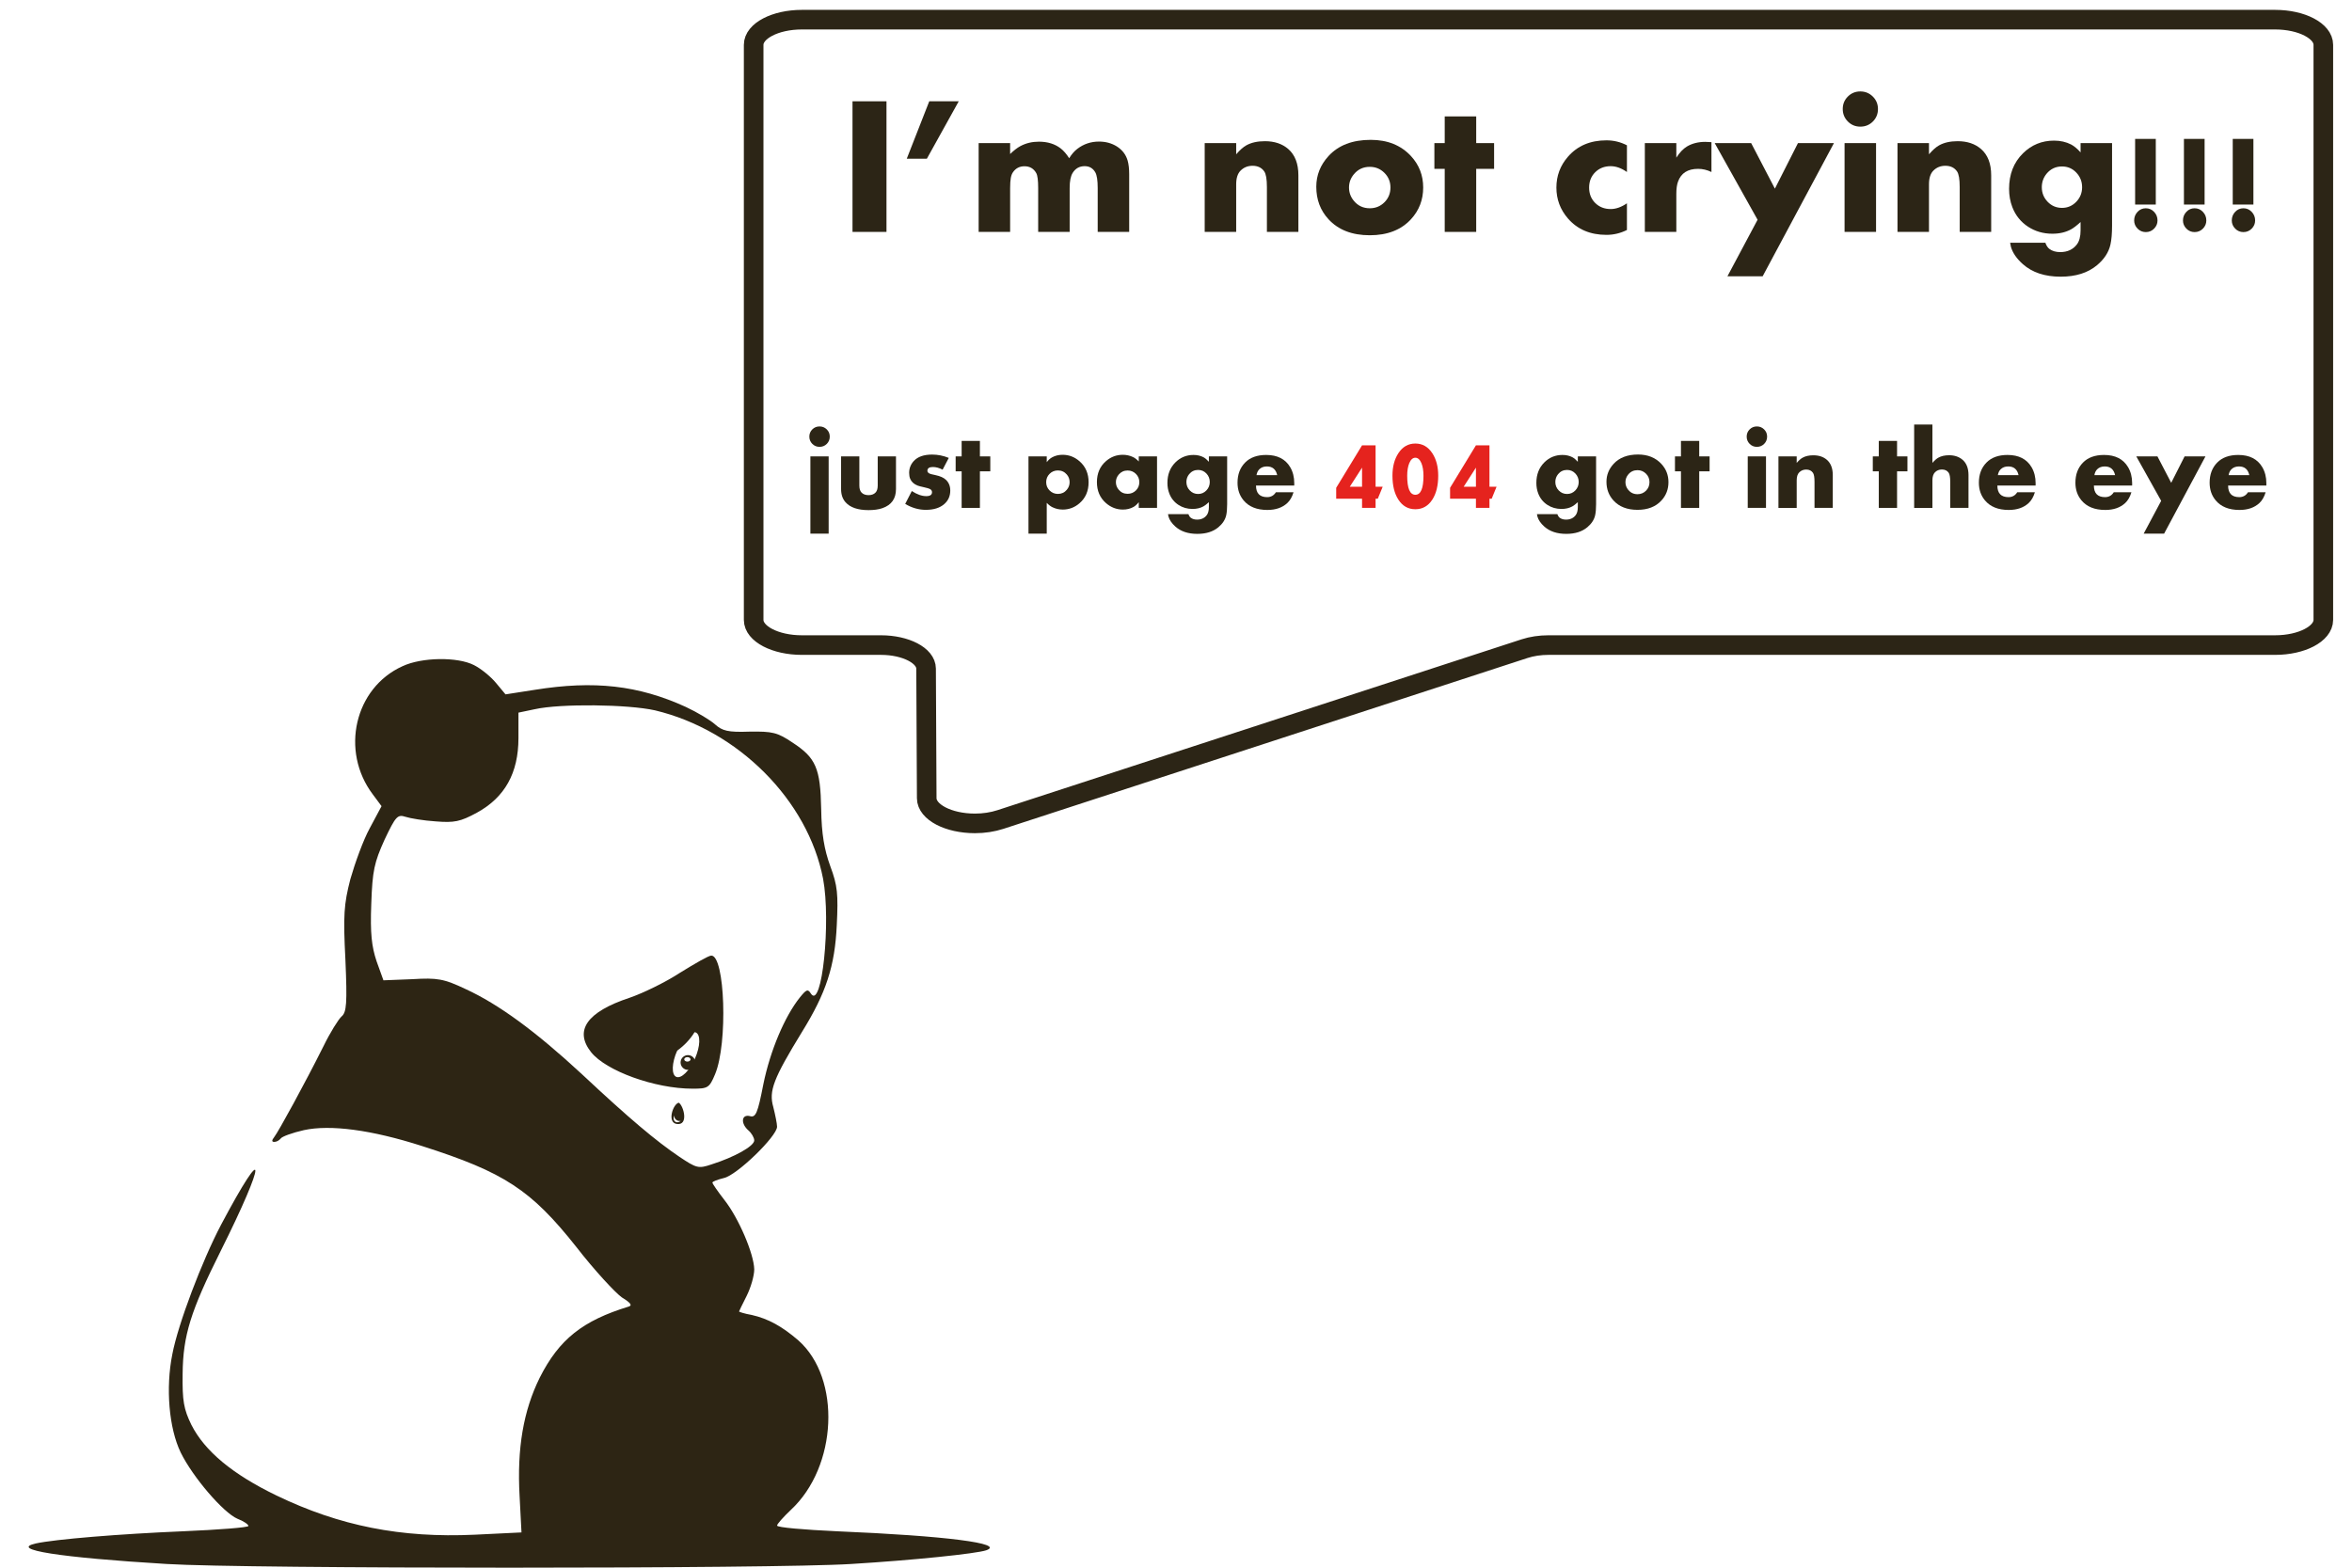
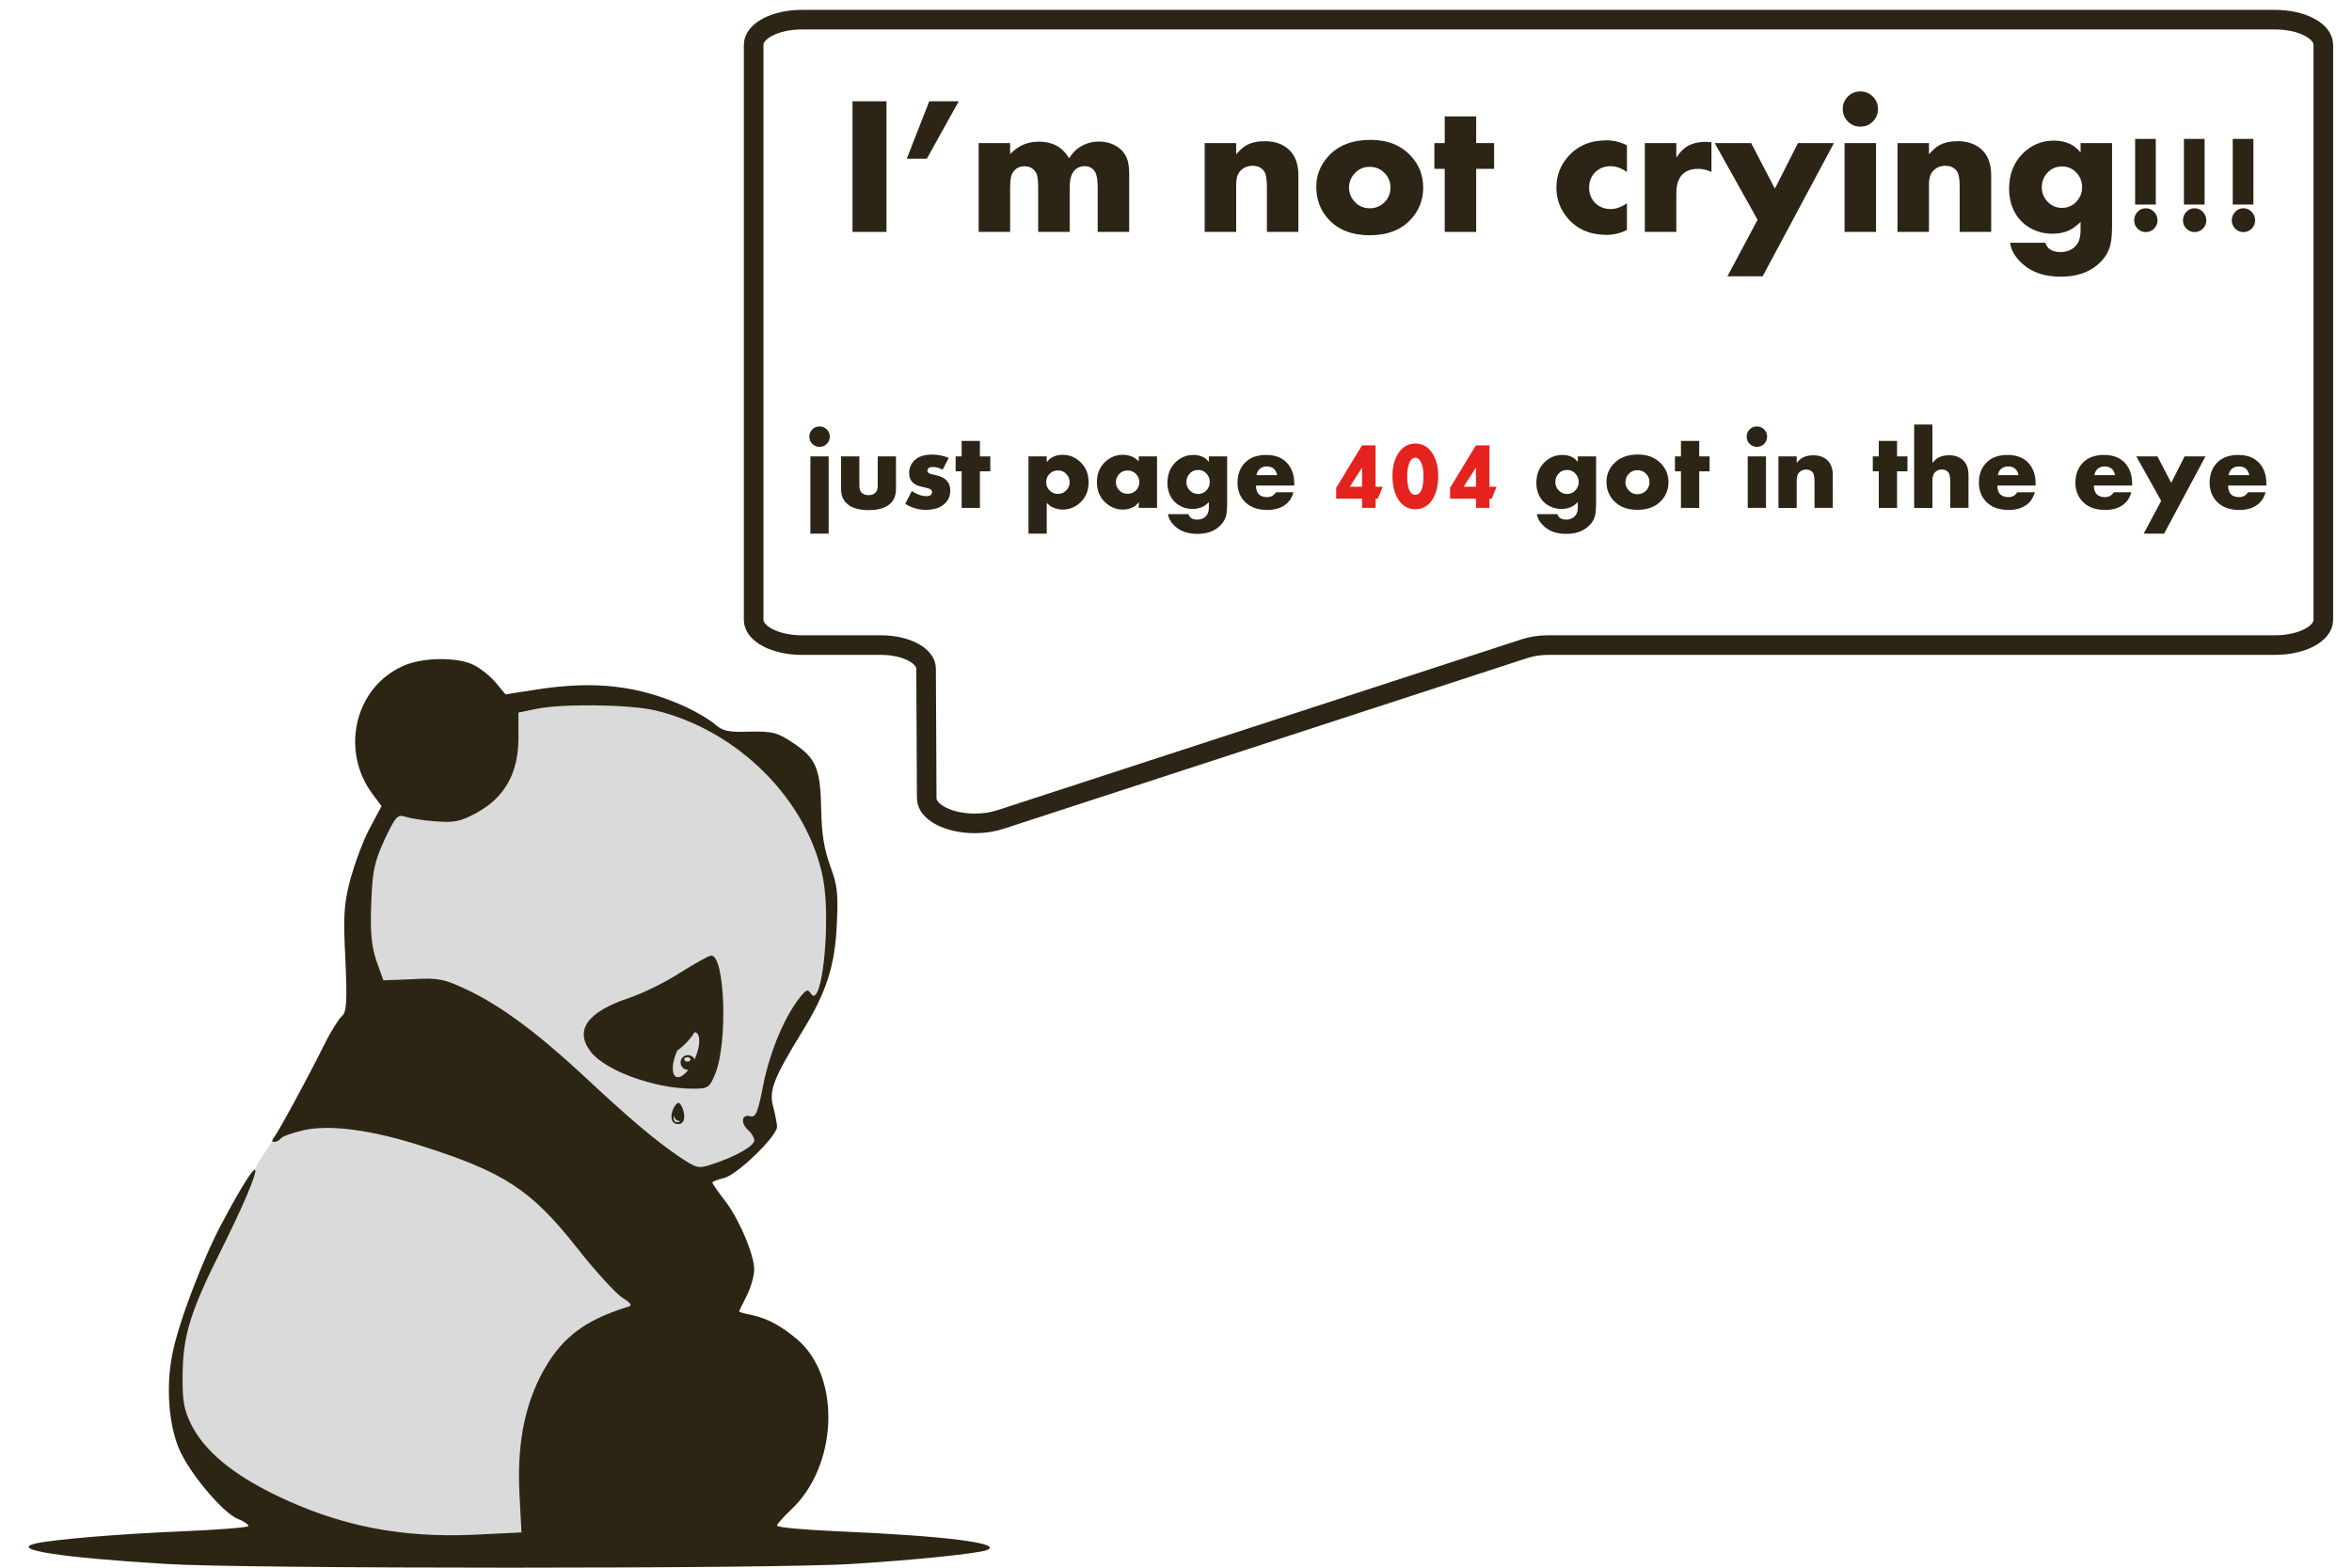
<svg xmlns="http://www.w3.org/2000/svg" version="1.1" id="Слой_1" x="0px" y="0px" width="600px" height="400px" viewBox="0 0 600 400" style="enable-background:new 0 0 600 400;" xml:space="preserve">
  <style type="text/css">
		.st0 {
			fill: none;
			stroke: #2C2516;
			stroke-width: 5;
			stroke-miterlimit: 10;
		}

		.st1 {
			fill: #2C2516;
		}

		.st2 {
			fill: #E5231E;
		}

		.st3 {
			fill: none;
		}

		.st4 {
			fill: #2D2514;
		}
+ 
+ 		.st5 {
+ 			fill: #DADADA;
+ 		}
	</style>
+   <path class="st5" d="M78.436,286.875c0,0-1.125-0.844,7.734,0s27.984,5.906,30.516,6.891s18,7.734,20.391,10.547  s15.469,16.453,16.875,18.703s9,9.844,9,9.844l-5.203,2.812c0,0-7.453,2.109-12.234,7.594s-9.703,13.5-10.688,24.047  s0.141,25.312,0.141,25.312s-27.844,1.828-37.406,1.125s-30.656-9.984-36-14.484s-15.047-12.375-15.75-18.562  s0.422-20.812,4.5-30.516s11.953-26.297,11.953-26.297l3.656-7.312l4.973-7.676C70.893,288.902,77.592,285.891,78.436,286.875z" />
+   <path class="st5" d="M173.297,295.146c-6.015-4.075-12.71-9.702-24.837-21.053c-11.836-10.963-21.247-17.852-29.688-21.732  c-5.53-2.62-7.179-2.911-13.583-2.522l-7.373,0.291l-1.746-4.851c-1.261-3.784-1.649-7.082-1.358-14.65  c0.291-8.538,0.776-10.575,3.396-16.396c2.814-5.918,3.299-6.5,5.336-5.821c1.164,0.388,4.657,0.97,7.664,1.164  c4.754,0.388,6.306,0.097,10.575-2.231c7.082-3.881,10.575-10.09,10.575-19.016v-6.5l4.172-0.873  c6.5-1.455,23.77-1.261,30.658,0.291c21.15,5.045,39.002,22.897,42.883,42.98c2.037,10.866-0.291,33.569-3.105,29.3  c-0.776-1.261-1.164-1.067-2.814,0.97c-3.881,4.851-7.568,13.583-9.314,22.12c-1.455,7.47-1.94,8.635-3.493,8.15  c-2.134-0.485-2.329,1.94-0.291,3.687c0.776,0.679,1.455,1.843,1.455,2.523c0,1.455-5.045,4.269-10.866,6.112  C178.148,298.251,177.663,298.057,173.297,295.146z" />
  <g>
    <g>
      <path class="st0" d="M248.722,210.09c-6.772,0-12.296-2.878-12.313-6.416l-0.162-33.08c-0.016-3.309-5.179-6-11.509-6h-20.192    c-6.775,0-12.286-2.881-12.286-6.423V11.44c0-3.541,5.512-6.422,12.286-6.422h375.853c6.775,0,12.287,2.881,12.287,6.422v146.731    c-0.002,3.541-5.513,6.422-12.287,6.422H395.021c-2.156,0-4.262,0.315-6.091,0.911l-133.732,43.602    C253.225,209.75,250.985,210.09,248.722,210.09z" />
    </g>
  </g>
  <g>
    <path class="st1" d="M226.144,59.17h-8.667V25.845h8.667L226.144,59.17L226.144,59.17z" />
    <path class="st1" d="M244.576,25.845l-8.13,14.648h-5.127l5.737-14.648C237.056,25.845,244.576,25.845,244.576,25.845z" />
    <path class="st1" d="M288.058,59.17h-8.032V47.98c0-1.95-0.204-3.283-0.61-3.999c-0.603-1.056-1.506-1.584-2.71-1.584   c-1.335,0-2.36,0.577-3.076,1.731c-0.505,0.812-0.757,2.097-0.757,3.852v11.19h-8.032V47.98c0-1.95-0.163-3.218-0.488-3.803   c-0.651-1.17-1.652-1.755-3.003-1.755c-1.253,0-2.23,0.504-2.93,1.511c-0.261,0.358-0.448,0.85-0.562,1.475   c-0.114,0.626-0.171,1.483-0.171,2.572v11.19h-8.032V36.514h8.032v2.783c0.945-0.911,1.809-1.579,2.592-2.002   c1.418-0.765,3-1.147,4.744-1.147c2.233,0,4.092,0.578,5.576,1.733c0.75,0.586,1.467,1.416,2.152,2.49   c0.62-1.009,1.312-1.807,2.079-2.393c1.614-1.237,3.456-1.855,5.526-1.855c1.695,0,3.203,0.407,4.524,1.221   c1.418,0.896,2.347,2.108,2.787,3.638c0.261,0.928,0.392,2.083,0.392,3.467V59.17H288.058z" />
    <path class="st1" d="M331.222,59.17h-8.032V47.712c0-1.999-0.227-3.324-0.68-3.974c-0.663-0.959-1.658-1.438-2.984-1.438   c-1.213,0-2.232,0.413-3.057,1.239c-0.744,0.745-1.116,1.911-1.116,3.498V59.17h-8.032V36.514h8.032v2.856   c0.926-1.074,1.779-1.831,2.56-2.271c1.268-0.716,2.852-1.074,4.754-1.074c2.438,0,4.42,0.659,5.947,1.978   c1.739,1.498,2.608,3.744,2.608,6.738L331.222,59.17L331.222,59.17z" />
    <path class="st1" d="M363.058,47.842c0,3.142-1.034,5.835-3.101,8.081c-2.507,2.734-6.015,4.102-10.522,4.102   c-4.525,0-8.041-1.367-10.547-4.102c-2.067-2.246-3.101-5.005-3.101-8.276c0-2.946,1.041-5.558,3.125-7.837   c2.522-2.75,6.111-4.126,10.767-4.126c4.28,0,7.698,1.375,10.254,4.126C362.016,42.056,363.058,44.733,363.058,47.842z    M354.708,47.842c0-1.472-0.515-2.718-1.543-3.74c-1.029-1.022-2.272-1.533-3.73-1.533c-1.652,0-2.997,0.622-4.034,1.864   c-0.843,0.998-1.264,2.134-1.264,3.409c0,1.292,0.421,2.437,1.264,3.434c1.037,1.243,2.382,1.864,4.034,1.864   c1.474,0,2.722-0.511,3.742-1.533S354.708,49.33,354.708,47.842z" />
    <path class="st1" d="M381.148,43.081h-4.565V59.17h-8.032V43.081h-2.637v-6.567h2.637v-6.812h8.032v6.812h4.565V43.081z" />
    <path class="st1" d="M415.035,58.682c-1.66,0.83-3.402,1.245-5.225,1.245c-4.135,0-7.414-1.399-9.839-4.199   c-1.953-2.262-2.93-4.883-2.93-7.861c0-2.995,0.977-5.615,2.93-7.861c2.425-2.799,5.704-4.199,9.839-4.199   c1.855,0,3.597,0.423,5.225,1.27v6.812c-1.412-0.993-2.793-1.489-4.14-1.489c-1.592,0-2.906,0.513-3.945,1.538   s-1.559,2.336-1.559,3.931s0.52,2.905,1.559,3.931s2.354,1.538,3.945,1.538c1.331,0,2.711-0.488,4.14-1.465V58.682z" />
    <path class="st1" d="M436.593,43.887c-1.12-0.537-2.257-0.806-3.409-0.806c-2.629,0-4.334,1.083-5.112,3.247   c-0.292,0.781-0.438,1.831-0.438,3.149v9.692h-8.032V36.514h8.032v3.711c0.844-1.318,1.753-2.271,2.728-2.856   c1.314-0.781,2.872-1.172,4.674-1.172c0.422,0,0.941,0.024,1.559,0.073v7.617H436.593z" />
    <path class="st1" d="M467.843,36.514l-18.188,33.984h-8.984l7.69-14.429l-10.938-19.556h9.302l6.055,11.621l5.884-11.621   L467.843,36.514L467.843,36.514z" />
    <path class="st1" d="M479.073,27.81c0,1.267-0.435,2.334-1.303,3.202s-1.936,1.302-3.201,1.302c-1.251,0-2.31-0.438-3.178-1.314   c-0.868-0.877-1.303-1.94-1.303-3.19s0.435-2.309,1.303-3.177s1.927-1.303,3.178-1.303c1.249,0,2.312,0.435,3.189,1.303   C478.635,25.501,479.073,26.561,479.073,27.81z M478.585,59.17h-8.032V36.514h8.032V59.17z" />
    <path class="st1" d="M507.955,59.17h-8.032V47.712c0-1.999-0.227-3.324-0.68-3.974c-0.663-0.959-1.658-1.438-2.984-1.438   c-1.213,0-2.232,0.413-3.057,1.239c-0.744,0.745-1.116,1.911-1.116,3.498V59.17h-8.032V36.514h8.032v2.856   c0.926-1.074,1.779-1.831,2.56-2.271c1.268-0.716,2.852-1.074,4.754-1.074c2.438,0,4.42,0.659,5.947,1.978   c1.739,1.498,2.608,3.744,2.608,6.738L507.955,59.17L507.955,59.17z" />
    <path class="st1" d="M538.79,57.607c0,1.985-0.139,3.589-0.415,4.81c-0.439,1.953-1.579,3.703-3.418,5.249   c-2.328,1.953-5.42,2.93-9.277,2.93c-4.037,0-7.251-1.066-9.644-3.198c-1.596-1.416-2.612-2.897-3.052-4.443   c-0.049-0.163-0.114-0.505-0.195-1.025h8.984c0.26,0.741,0.61,1.272,1.05,1.595c0.716,0.532,1.627,0.798,2.734,0.798   c1.855,0,3.279-0.657,4.272-1.972c0.618-0.827,0.928-2.012,0.928-3.553v-2.142c-0.959,0.879-1.764,1.498-2.414,1.855   c-1.349,0.749-2.941,1.123-4.778,1.123c-2.309,0-4.373-0.594-6.193-1.782c-1.869-1.221-3.21-2.889-4.022-5.005   c-0.553-1.432-0.829-2.986-0.829-4.663c0-3.711,1.179-6.73,3.535-9.058c2.194-2.165,4.836-3.247,7.924-3.247   c1.642,0,3.104,0.334,4.389,1.001c0.764,0.407,1.561,1.074,2.39,2.002v-2.368h8.032L538.79,57.607L538.79,57.607z M531.148,47.769   c0-1.448-0.494-2.693-1.482-3.735s-2.203-1.562-3.645-1.562c-1.604,0-2.916,0.619-3.937,1.855   c-0.811,0.993-1.215,2.141-1.215,3.442c0,1.449,0.498,2.69,1.494,3.723c0.996,1.034,2.215,1.55,3.657,1.55   c1.425,0,2.636-0.517,3.633-1.55C530.65,50.458,531.148,49.217,531.148,47.769z" />
    <path class="st1" d="M550.387,56.253c0,0.801-0.29,1.495-0.87,2.083c-0.581,0.588-1.287,0.882-2.121,0.882   c-0.816,0-1.516-0.294-2.096-0.882s-0.87-1.283-0.87-2.083c0-0.85,0.286-1.581,0.858-2.194c0.571-0.613,1.274-0.919,2.107-0.919   c0.834,0,1.54,0.307,2.121,0.919C550.097,54.672,550.387,55.403,550.387,56.253z M549.947,52.188h-5.273V35.439h5.273V52.188z" />
    <path class="st1" d="M562.838,56.253c0,0.801-0.29,1.495-0.87,2.083c-0.581,0.588-1.287,0.882-2.121,0.882   c-0.816,0-1.516-0.294-2.096-0.882s-0.87-1.283-0.87-2.083c0-0.85,0.286-1.581,0.858-2.194c0.571-0.613,1.274-0.919,2.107-0.919   c0.834,0,1.54,0.307,2.121,0.919C562.548,54.672,562.838,55.403,562.838,56.253z M562.398,52.188h-5.273V35.439h5.273V52.188z" />
    <path class="st1" d="M575.289,56.253c0,0.801-0.29,1.495-0.87,2.083c-0.581,0.588-1.287,0.882-2.121,0.882   c-0.816,0-1.516-0.294-2.096-0.882s-0.87-1.283-0.87-2.083c0-0.85,0.286-1.581,0.858-2.194c0.571-0.613,1.274-0.919,2.107-0.919   c0.834,0,1.54,0.307,2.121,0.919C574.999,54.672,575.289,55.403,575.289,56.253z M574.85,52.188h-5.273V35.439h5.273V52.188z" />
  </g>
  <g>
    <path class="st1" d="M211.674,111.403c0,0.734-0.252,1.354-0.755,1.857c-0.504,0.503-1.123,0.755-1.857,0.755   c-0.725,0-1.34-0.254-1.843-0.762c-0.503-0.509-0.755-1.125-0.755-1.85s0.252-1.339,0.755-1.843   c0.503-0.503,1.118-0.755,1.843-0.755s1.341,0.252,1.85,0.755C211.419,110.064,211.674,110.678,211.674,111.403z M211.391,136.162   h-4.659v-19.711h4.659V136.162z" />
    <path class="st1" d="M228.567,124.792c0,2.445-1.156,4.069-3.469,4.871c-0.963,0.331-2.138,0.496-3.526,0.496   c-2.728,0-4.687-0.67-5.876-2.011c-0.755-0.85-1.133-1.968-1.133-3.356v-8.34h4.659v7.448c0,0.821,0.197,1.425,0.591,1.812   c0.422,0.416,1.009,0.623,1.759,0.623c0.741,0,1.323-0.208,1.745-0.623c0.394-0.387,0.591-0.991,0.591-1.812v-7.448h4.659V124.792z   " />
    <path class="st1" d="M242.416,125.16c0,1.397-0.5,2.54-1.501,3.427c-1.124,1-2.705,1.501-4.744,1.501   c-1.803,0-3.554-0.505-5.253-1.515l1.685-3.285c1.327,0.869,2.561,1.303,3.7,1.303c0.97,0,1.455-0.335,1.455-1.005   c0-0.349-0.169-0.618-0.508-0.807c-0.217-0.123-0.707-0.269-1.469-0.439c-0.857-0.188-1.417-0.334-1.681-0.438   c-0.941-0.367-1.577-0.942-1.907-1.724c-0.179-0.424-0.269-0.933-0.269-1.527c0-1.15,0.392-2.154,1.175-3.011   c1.01-1.103,2.568-1.654,4.673-1.654c1.463,0,2.884,0.283,4.262,0.85l-1.572,3.002c-0.866-0.453-1.693-0.68-2.483-0.68   c-0.932,0-1.397,0.324-1.397,0.971c0,0.295,0.188,0.533,0.565,0.714c0.169,0.085,0.668,0.212,1.498,0.382   c1.214,0.255,2.109,0.661,2.684,1.218C242.053,123.14,242.416,124.046,242.416,125.16z" />
    <path class="st1" d="M252.625,120.26h-2.648v9.332h-4.659v-9.332h-1.529v-3.809h1.529V112.5h4.659v3.951h2.648V120.26z" />
    <path class="st1" d="M277.703,123.043c0,2.244-0.778,4.036-2.333,5.375c-1.235,1.066-2.654,1.599-4.256,1.599   c-0.934,0-1.81-0.198-2.63-0.595c-0.471-0.227-0.957-0.6-1.457-1.119v7.859h-4.659v-19.711h4.659v1.473   c0.415-0.547,0.862-0.954,1.343-1.218c0.792-0.444,1.692-0.666,2.701-0.666c1.631,0,3.083,0.561,4.355,1.683   C276.944,119.063,277.703,120.836,277.703,123.043z M272.86,123.028c0-0.747-0.235-1.396-0.705-1.944   c-0.592-0.7-1.353-1.05-2.283-1.05c-0.836,0-1.543,0.289-2.121,0.866c-0.578,0.577-0.867,1.287-0.867,2.128   c0,0.833,0.291,1.541,0.874,2.122c0.583,0.582,1.288,0.873,2.114,0.873c0.93,0,1.687-0.35,2.269-1.05   C272.62,124.405,272.86,123.757,272.86,123.028z" />
    <path class="st1" d="M295.162,129.592h-4.659v-1.458c-0.443,0.557-0.891,0.963-1.343,1.218c-0.792,0.444-1.692,0.666-2.701,0.666   c-1.631,0-3.083-0.561-4.355-1.683c-1.518-1.339-2.277-3.112-2.277-5.319c0-2.245,0.778-4.037,2.333-5.375   c1.235-1.065,2.654-1.599,4.256-1.599c0.934,0,1.81,0.193,2.63,0.581c0.471,0.227,0.957,0.6,1.457,1.119v-1.289h4.659   L295.162,129.592L295.162,129.592z M290.645,123.021c0-0.827-0.292-1.529-0.874-2.107c-0.583-0.578-1.287-0.867-2.114-0.867   c-0.921,0-1.677,0.348-2.269,1.043c-0.479,0.564-0.719,1.207-0.719,1.931s0.24,1.367,0.719,1.931   c0.583,0.695,1.339,1.043,2.269,1.043c0.836,0,1.543-0.287,2.121-0.859C290.356,124.562,290.645,123.858,290.645,123.021z" />
    <path class="st1" d="M313.047,128.686c0,1.152-0.081,2.082-0.241,2.79c-0.255,1.133-0.916,2.147-1.982,3.044   c-1.35,1.133-3.144,1.699-5.381,1.699c-2.341,0-4.205-0.618-5.593-1.855c-0.925-0.821-1.515-1.68-1.77-2.577   c-0.028-0.094-0.066-0.292-0.113-0.595h5.211c0.151,0.43,0.354,0.738,0.609,0.925c0.415,0.308,0.943,0.462,1.586,0.462   c1.075,0,1.901-0.381,2.478-1.144c0.358-0.48,0.538-1.167,0.538-2.061v-1.242c-0.557,0.51-1.023,0.869-1.4,1.076   c-0.782,0.434-1.706,0.651-2.771,0.651c-1.339,0-2.535-0.345-3.592-1.034c-1.084-0.708-1.862-1.676-2.333-2.903   c-0.321-0.831-0.481-1.732-0.481-2.705c0-2.152,0.684-3.903,2.051-5.253c1.273-1.255,2.804-1.883,4.596-1.883   c0.952,0,1.8,0.193,2.545,0.581c0.442,0.236,0.904,0.623,1.386,1.161v-1.374h4.659v12.237H313.047z M308.614,122.979   c0-0.84-0.287-1.562-0.859-2.167c-0.573-0.604-1.278-0.906-2.114-0.906c-0.93,0-1.691,0.359-2.283,1.076   c-0.47,0.576-0.704,1.241-0.704,1.997c0,0.84,0.288,1.56,0.866,2.16c0.578,0.599,1.285,0.899,2.121,0.899   c0.826,0,1.529-0.3,2.106-0.899C308.325,124.539,308.614,123.819,308.614,122.979z" />
    <path class="st1" d="M330.166,123.885h-9.756c0,1.973,0.948,2.959,2.845,2.959c0.967,0,1.708-0.416,2.225-1.246h4.503   c-0.358,1.186-0.888,2.104-1.586,2.752c-1.265,1.177-2.959,1.765-5.084,1.765c-2.699,0-4.729-0.821-6.088-2.464   c-1.02-1.227-1.529-2.724-1.529-4.489c0-2.096,0.637-3.8,1.911-5.112s3.073-1.968,5.396-1.968c2.859,0,4.903,1.041,6.131,3.121   c0.689,1.172,1.033,2.534,1.033,4.085L330.166,123.885L330.166,123.885z M325.819,121.237c-0.329-1.482-1.207-2.223-2.634-2.223   c-0.789,0-1.428,0.236-1.916,0.708c-0.385,0.375-0.629,0.881-0.732,1.516L325.819,121.237L325.819,121.237z" />
    <path class="st2" d="M352.725,124.191l-1.248,3.059h-0.563v2.341h-3.452v-2.341h-6.597v-2.786l6.597-10.835h3.452v10.562   C350.914,124.191,352.725,124.191,352.725,124.191z M347.461,124.191v-4.871l-3.127,4.871H347.461z" />
    <path class="st2" d="M366.892,121.372c0,2.518-0.5,4.552-1.501,6.101c-1.059,1.641-2.503,2.461-4.335,2.461   s-3.276-0.82-4.334-2.461c-1.002-1.549-1.502-3.583-1.502-6.101c0-2.29,0.5-4.198,1.502-5.725c1.08-1.652,2.525-2.478,4.334-2.478   c1.81,0,3.254,0.826,4.335,2.478C366.392,117.173,366.892,119.082,366.892,121.372z M363.132,121.405   c0-1.303-0.177-2.384-0.531-3.242c-0.39-0.915-0.904-1.372-1.545-1.372s-1.155,0.458-1.544,1.372   c-0.354,0.858-0.532,1.938-0.532,3.242c0,3.225,0.692,4.837,2.076,4.837C362.44,126.242,363.132,124.63,363.132,121.405z" />
    <path class="st2" d="M381.777,124.191l-1.248,3.059h-0.563v2.341h-3.452v-2.341h-6.597v-2.786l6.597-10.835h3.452v10.562   C379.966,124.191,381.777,124.191,381.777,124.191z M376.514,124.191v-4.871l-3.127,4.871H376.514z" />
    <path class="st1" d="M407.164,128.686c0,1.152-0.081,2.082-0.241,2.79c-0.255,1.133-0.916,2.147-1.982,3.044   c-1.35,1.133-3.144,1.699-5.381,1.699c-2.341,0-4.206-0.618-5.593-1.855c-0.926-0.821-1.516-1.68-1.771-2.577   c-0.028-0.094-0.066-0.292-0.113-0.595h5.211c0.151,0.43,0.354,0.738,0.608,0.925c0.416,0.308,0.944,0.462,1.586,0.462   c1.076,0,1.902-0.381,2.479-1.144c0.358-0.48,0.538-1.167,0.538-2.061v-1.242c-0.557,0.51-1.023,0.869-1.4,1.076   c-0.782,0.434-1.706,0.651-2.771,0.651c-1.339,0-2.536-0.345-3.592-1.034c-1.084-0.708-1.862-1.676-2.333-2.903   c-0.32-0.831-0.48-1.732-0.48-2.705c0-2.152,0.683-3.903,2.05-5.253c1.272-1.255,2.805-1.883,4.596-1.883   c0.952,0,1.801,0.193,2.546,0.581c0.442,0.236,0.904,0.623,1.386,1.161v-1.374h4.659v12.237H407.164z M402.731,122.979   c0-0.84-0.287-1.562-0.859-2.167c-0.573-0.604-1.278-0.906-2.114-0.906c-0.93,0-1.691,0.359-2.283,1.076   c-0.47,0.576-0.705,1.241-0.705,1.997c0,0.84,0.289,1.56,0.867,2.16c0.578,0.599,1.285,0.899,2.121,0.899   c0.826,0,1.529-0.3,2.106-0.899C402.442,124.539,402.731,123.819,402.731,122.979z" />
    <path class="st1" d="M425.629,123.021c0,1.822-0.6,3.384-1.799,4.687c-1.453,1.586-3.487,2.379-6.103,2.379   c-2.624,0-4.663-0.793-6.117-2.379c-1.199-1.303-1.798-2.903-1.798-4.8c0-1.708,0.604-3.224,1.812-4.545   c1.463-1.595,3.544-2.393,6.244-2.393c2.482,0,4.465,0.798,5.947,2.393C425.024,119.666,425.629,121.218,425.629,123.021z    M420.786,123.021c0-0.854-0.299-1.577-0.896-2.169s-1.317-0.889-2.163-0.889c-0.958,0-1.738,0.36-2.34,1.081   c-0.488,0.579-0.733,1.238-0.733,1.978c0,0.749,0.245,1.413,0.733,1.992c0.602,0.721,1.382,1.081,2.34,1.081   c0.854,0,1.578-0.296,2.171-0.889C420.49,124.612,420.786,123.885,420.786,123.021z" />
    <path class="st1" d="M436.122,120.26h-2.647v9.332h-4.659v-9.332h-1.529v-3.809h1.529V112.5h4.659v3.951h2.647V120.26z" />
    <path class="st1" d="M450.793,111.403c0,0.734-0.252,1.354-0.756,1.857c-0.503,0.503-1.122,0.755-1.856,0.755   c-0.726,0-1.34-0.254-1.844-0.762c-0.503-0.509-0.755-1.125-0.755-1.85s0.252-1.339,0.755-1.843   c0.504-0.503,1.118-0.755,1.844-0.755c0.725,0,1.341,0.252,1.85,0.755C450.539,110.064,450.793,110.678,450.793,111.403z    M450.51,129.592h-4.658v-13.141h4.658V129.592z" />
    <path class="st1" d="M467.545,129.592h-4.659v-6.646c0-1.159-0.132-1.927-0.395-2.304c-0.384-0.556-0.961-0.834-1.73-0.834   c-0.703,0-1.295,0.24-1.773,0.718c-0.432,0.432-0.647,1.108-0.647,2.029v7.038h-4.658v-13.141h4.658v1.657   c0.538-0.623,1.032-1.062,1.485-1.317c0.734-0.416,1.654-0.623,2.757-0.623c1.414,0,2.563,0.382,3.449,1.147   c1.009,0.869,1.514,2.171,1.514,3.908L467.545,129.592L467.545,129.592z" />
    <path class="st1" d="M486.591,120.26h-2.647v9.332h-4.659v-9.332h-1.529v-3.809h1.529V112.5h4.659v3.951h2.647V120.26z" />
    <path class="st1" d="M502.168,129.592h-4.659v-6.646c0-1.168-0.132-1.941-0.395-2.318c-0.384-0.556-0.961-0.834-1.73-0.834   c-0.713,0-1.304,0.24-1.773,0.718c-0.432,0.442-0.647,1.123-0.647,2.043v7.038h-4.658v-21.269h4.658v9.785   c0.538-0.623,1.032-1.062,1.485-1.317c0.744-0.425,1.663-0.637,2.757-0.637c1.395,0,2.545,0.387,3.449,1.161   c1.009,0.869,1.514,2.171,1.514,3.908L502.168,129.592L502.168,129.592z" />
    <path class="st1" d="M519.287,123.885h-9.756c0,1.973,0.948,2.959,2.845,2.959c0.967,0,1.708-0.416,2.225-1.246h4.503   c-0.358,1.186-0.888,2.104-1.586,2.752c-1.265,1.177-2.959,1.765-5.084,1.765c-2.699,0-4.729-0.821-6.088-2.464   c-1.02-1.227-1.529-2.724-1.529-4.489c0-2.096,0.637-3.8,1.911-5.112s3.073-1.968,5.396-1.968c2.859,0,4.903,1.041,6.131,3.121   c0.689,1.172,1.033,2.534,1.033,4.085L519.287,123.885L519.287,123.885z M514.94,121.237c-0.329-1.482-1.207-2.223-2.634-2.223   c-0.789,0-1.428,0.236-1.916,0.708c-0.385,0.375-0.629,0.881-0.732,1.516L514.94,121.237L514.94,121.237z" />
    <path class="st1" d="M543.912,123.885h-9.756c0,1.973,0.948,2.959,2.845,2.959c0.967,0,1.708-0.416,2.225-1.246h4.503   c-0.358,1.186-0.888,2.104-1.586,2.752c-1.265,1.177-2.959,1.765-5.084,1.765c-2.699,0-4.729-0.821-6.088-2.464   c-1.02-1.227-1.529-2.724-1.529-4.489c0-2.096,0.637-3.8,1.911-5.112s3.073-1.968,5.396-1.968c2.859,0,4.903,1.041,6.131,3.121   c0.689,1.172,1.033,2.534,1.033,4.085L543.912,123.885L543.912,123.885z M539.565,121.237c-0.329-1.482-1.207-2.223-2.634-2.223   c-0.789,0-1.428,0.236-1.916,0.708c-0.385,0.375-0.629,0.881-0.732,1.516L539.565,121.237L539.565,121.237z" />
    <path class="st1" d="M562.618,116.451l-10.55,19.711h-5.211l4.461-8.369l-6.344-11.342h5.395l3.512,6.74l3.413-6.74H562.618z" />
    <path class="st1" d="M578.151,123.885h-9.756c0,1.973,0.948,2.959,2.845,2.959c0.967,0,1.708-0.416,2.225-1.246h4.503   c-0.358,1.186-0.888,2.104-1.586,2.752c-1.265,1.177-2.959,1.765-5.084,1.765c-2.699,0-4.729-0.821-6.088-2.464   c-1.02-1.227-1.529-2.724-1.529-4.489c0-2.096,0.637-3.8,1.911-5.112s3.073-1.968,5.396-1.968c2.859,0,4.903,1.041,6.131,3.121   c0.689,1.172,1.033,2.534,1.033,4.085L578.151,123.885L578.151,123.885z M573.805,121.237c-0.329-1.482-1.207-2.223-2.634-2.223   c-0.789,0-1.428,0.236-1.916,0.708c-0.385,0.375-0.629,0.881-0.732,1.516L573.805,121.237L573.805,121.237z" />
  </g>
  <g>
    <path class="st3" d="M192.41,290.974c0-0.679-0.679-1.843-1.455-2.523c-2.037-1.746-1.843-4.172,0.291-3.687   c1.552,0.485,2.037-0.679,3.493-8.15c1.746-8.538,5.433-17.269,9.314-22.12c1.649-2.037,2.037-2.232,2.814-0.97   c2.813,4.269,5.142-18.434,3.105-29.3c-3.881-20.083-21.732-37.935-42.883-42.98c-6.888-1.552-24.158-1.746-30.658-0.291   l-4.172,0.873v6.5c0,8.926-3.493,15.135-10.575,19.016c-4.269,2.328-5.821,2.62-10.575,2.231c-3.008-0.194-6.5-0.776-7.664-1.164   c-2.037-0.679-2.523-0.097-5.336,5.821c-2.619,5.821-3.105,7.859-3.396,16.396c-0.291,7.568,0.097,10.866,1.358,14.65l1.746,4.851   l7.373-0.291c6.403-0.388,8.053-0.097,13.583,2.522c8.441,3.881,17.852,10.769,29.688,21.732   c12.128,11.351,18.822,16.978,24.837,21.053c4.366,2.911,4.851,3.105,8.247,1.94C187.365,295.243,192.41,292.43,192.41,290.974z    M182.417,274.093c-1.455,3.493-1.843,3.687-5.724,3.687c-9.702,0-22.12-4.56-25.904-9.314c-4.366-5.53-1.067-10.284,9.799-13.874   c3.396-1.164,9.217-3.978,12.904-6.403c3.784-2.329,7.277-4.366,7.956-4.366C184.94,243.726,185.716,266.235,182.417,274.093z" />
    <path class="st4" d="M213.561,390.711c-8.441-0.388-15.329-0.97-15.329-1.455c0-0.388,1.552-2.134,3.493-3.978   c11.933-11.06,12.904-33.569,1.94-43.271c-4.172-3.59-7.664-5.53-11.933-6.5c-1.746-0.291-3.202-0.776-3.202-0.873   s0.873-1.843,1.94-3.978s1.94-5.142,1.94-6.791c-0.097-3.978-3.978-13.098-7.664-17.755c-1.649-2.134-3.008-4.075-3.008-4.366   c0-0.291,1.358-0.776,2.911-1.164c3.299-0.679,13.583-10.672,13.583-13.098c0-0.776-0.485-3.105-0.97-5.045   c-1.164-4.075,0-7.179,7.373-19.21c6.112-9.896,8.344-16.687,8.829-27.165c0.388-7.956,0.194-10.09-1.649-15.038   c-1.552-4.269-2.231-8.247-2.328-14.553c-0.194-10.478-1.358-13.098-7.276-16.978c-3.881-2.62-5.142-2.911-11.06-2.814   c-5.433,0.194-6.888-0.194-8.732-1.843c-1.164-1.067-4.56-3.105-7.471-4.463c-12.127-5.53-23.382-6.791-38.517-4.366l-7.471,1.164   l-2.425-2.911c-1.358-1.649-3.881-3.687-5.627-4.56c-4.172-2.134-13.292-2.037-18.24,0.291   c-12.224,5.53-15.911,21.635-7.568,32.695l2.231,3.008l-3.008,5.627c-1.649,3.008-3.784,8.926-4.948,13.001   c-1.649,6.403-1.843,9.217-1.261,20.568c0.485,11.157,0.291,13.389-0.97,14.456c-0.776,0.679-2.911,4.075-4.657,7.664   c-4.657,9.314-11.448,21.732-12.516,23.091c-0.679,0.873-0.679,1.261,0,1.261c0.582,0,1.261-0.388,1.649-0.873   c0.291-0.485,2.911-1.455,5.918-2.134c6.694-1.455,17.172-0.097,30.173,4.075c20.956,6.694,27.747,11.157,39.293,25.71   c4.657,6.015,9.993,11.739,11.642,12.904c2.231,1.358,2.716,2.037,1.746,2.328c-11.739,3.59-17.755,8.344-22.703,18.143   c-4.172,8.441-5.821,18.046-5.142,30.173l0.485,9.314l-11.933,0.582c-18.822,0.873-34.442-2.231-50.547-9.993   c-11.254-5.433-18.337-11.351-21.732-18.046c-1.94-3.978-2.328-6.112-2.231-13.001c0.097-9.799,2.037-16.008,9.702-31.337   c11.739-23.479,11.836-28.815,0.097-6.694c-4.851,9.217-10.963,25.322-12.419,32.987c-1.746,8.635-0.873,18.919,2.134,25.128   c3.105,6.306,10.866,15.329,14.456,16.881c1.552,0.582,2.814,1.455,2.814,1.843s-7.568,0.97-16.687,1.358   c-16.202,0.679-32.695,2.037-37.547,3.105c-6.888,1.552,6.015,3.59,33.375,5.239c20.277,1.261,154.649,1.261,174.635,0   c15.911-0.97,31.822-2.62,34.442-3.493C256.54,393.815,241.211,391.875,213.561,390.711z M173.297,295.146   c-6.015-4.075-12.71-9.702-24.837-21.053c-11.836-10.963-21.247-17.852-29.688-21.732c-5.53-2.62-7.179-2.911-13.583-2.522   l-7.373,0.291l-1.746-4.851c-1.261-3.784-1.649-7.082-1.358-14.65c0.291-8.538,0.776-10.575,3.396-16.396   c2.814-5.918,3.299-6.5,5.336-5.821c1.164,0.388,4.657,0.97,7.664,1.164c4.754,0.388,6.306,0.097,10.575-2.231   c7.082-3.881,10.575-10.09,10.575-19.016v-6.5l4.172-0.873c6.5-1.455,23.77-1.261,30.658,0.291   c21.15,5.045,39.002,22.897,42.883,42.98c2.037,10.866-0.291,33.569-3.105,29.3c-0.776-1.261-1.164-1.067-2.814,0.97   c-3.881,4.851-7.568,13.583-9.314,22.12c-1.455,7.47-1.94,8.635-3.493,8.15c-2.134-0.485-2.329,1.94-0.291,3.687   c0.776,0.679,1.455,1.843,1.455,2.523c0,1.455-5.045,4.269-10.866,6.112C178.148,298.251,177.663,298.057,173.297,295.146z" />
    <path class="st4" d="M181.447,243.823c-0.679,0-4.172,2.037-7.956,4.366c-3.687,2.425-9.508,5.239-12.904,6.403   c-10.866,3.59-14.165,8.344-9.799,13.874c3.784,4.754,16.202,9.314,25.904,9.314c3.881,0,4.269-0.194,5.724-3.687   C185.716,266.235,184.94,243.726,181.447,243.823z M177.281,270.105c-1.381,3.126-3.519,5.21-4.773,4.655   c-1.255-0.555-1.153-3.538,0.229-6.664c1.381-3.126,3.518-5.21,4.773-4.655S178.663,266.98,177.281,270.105z" />
    <path class="st4" d="M176.771,257.088c-2.443-0.627-7.634-0.82-10.323,2.712c-2.689,3.531-1.859,9.45,0.585,10.077   c2.443,0.627,6.604-1.728,9.293-5.259C179.014,261.085,179.214,257.715,176.771,257.088z">
      <animateTransform attributeName="transform" attributeType="XML" type="translate" from="0 0" values="4, 5; 0 0; 0 0;0 0;0 0;0 0;0 0;0 0;0 0;0 0;" dur="2000ms" begin="100ms" repeatCount="indefinite" />
    </path>
    <g>
      <path class="st4" d="M175.498,269.215c-1.039,0-1.881,0.842-1.881,1.881s0.842,1.881,1.881,1.881s1.881-0.842,1.881-1.881    S176.537,269.215,175.498,269.215z M175.353,270.867c-0.444,0-0.804-0.254-0.804-0.568s0.36-0.568,0.804-0.568    s0.804,0.254,0.804,0.568S175.797,270.867,175.353,270.867z" />
    </g>
    <path class="st4" d="M173.146,281.354c-1.518,0.39-3.015,5.083-0.498,5.434C175.778,287.225,174.376,282.068,173.146,281.354z   M172.193,286.154c-0.589-0.448-0.272-1.538-0.272-1.538s0.167,1.582,1.714,1.389C173.635,286.005,172.878,286.675,172.193,286.154z  " />
  </g>
</svg>
